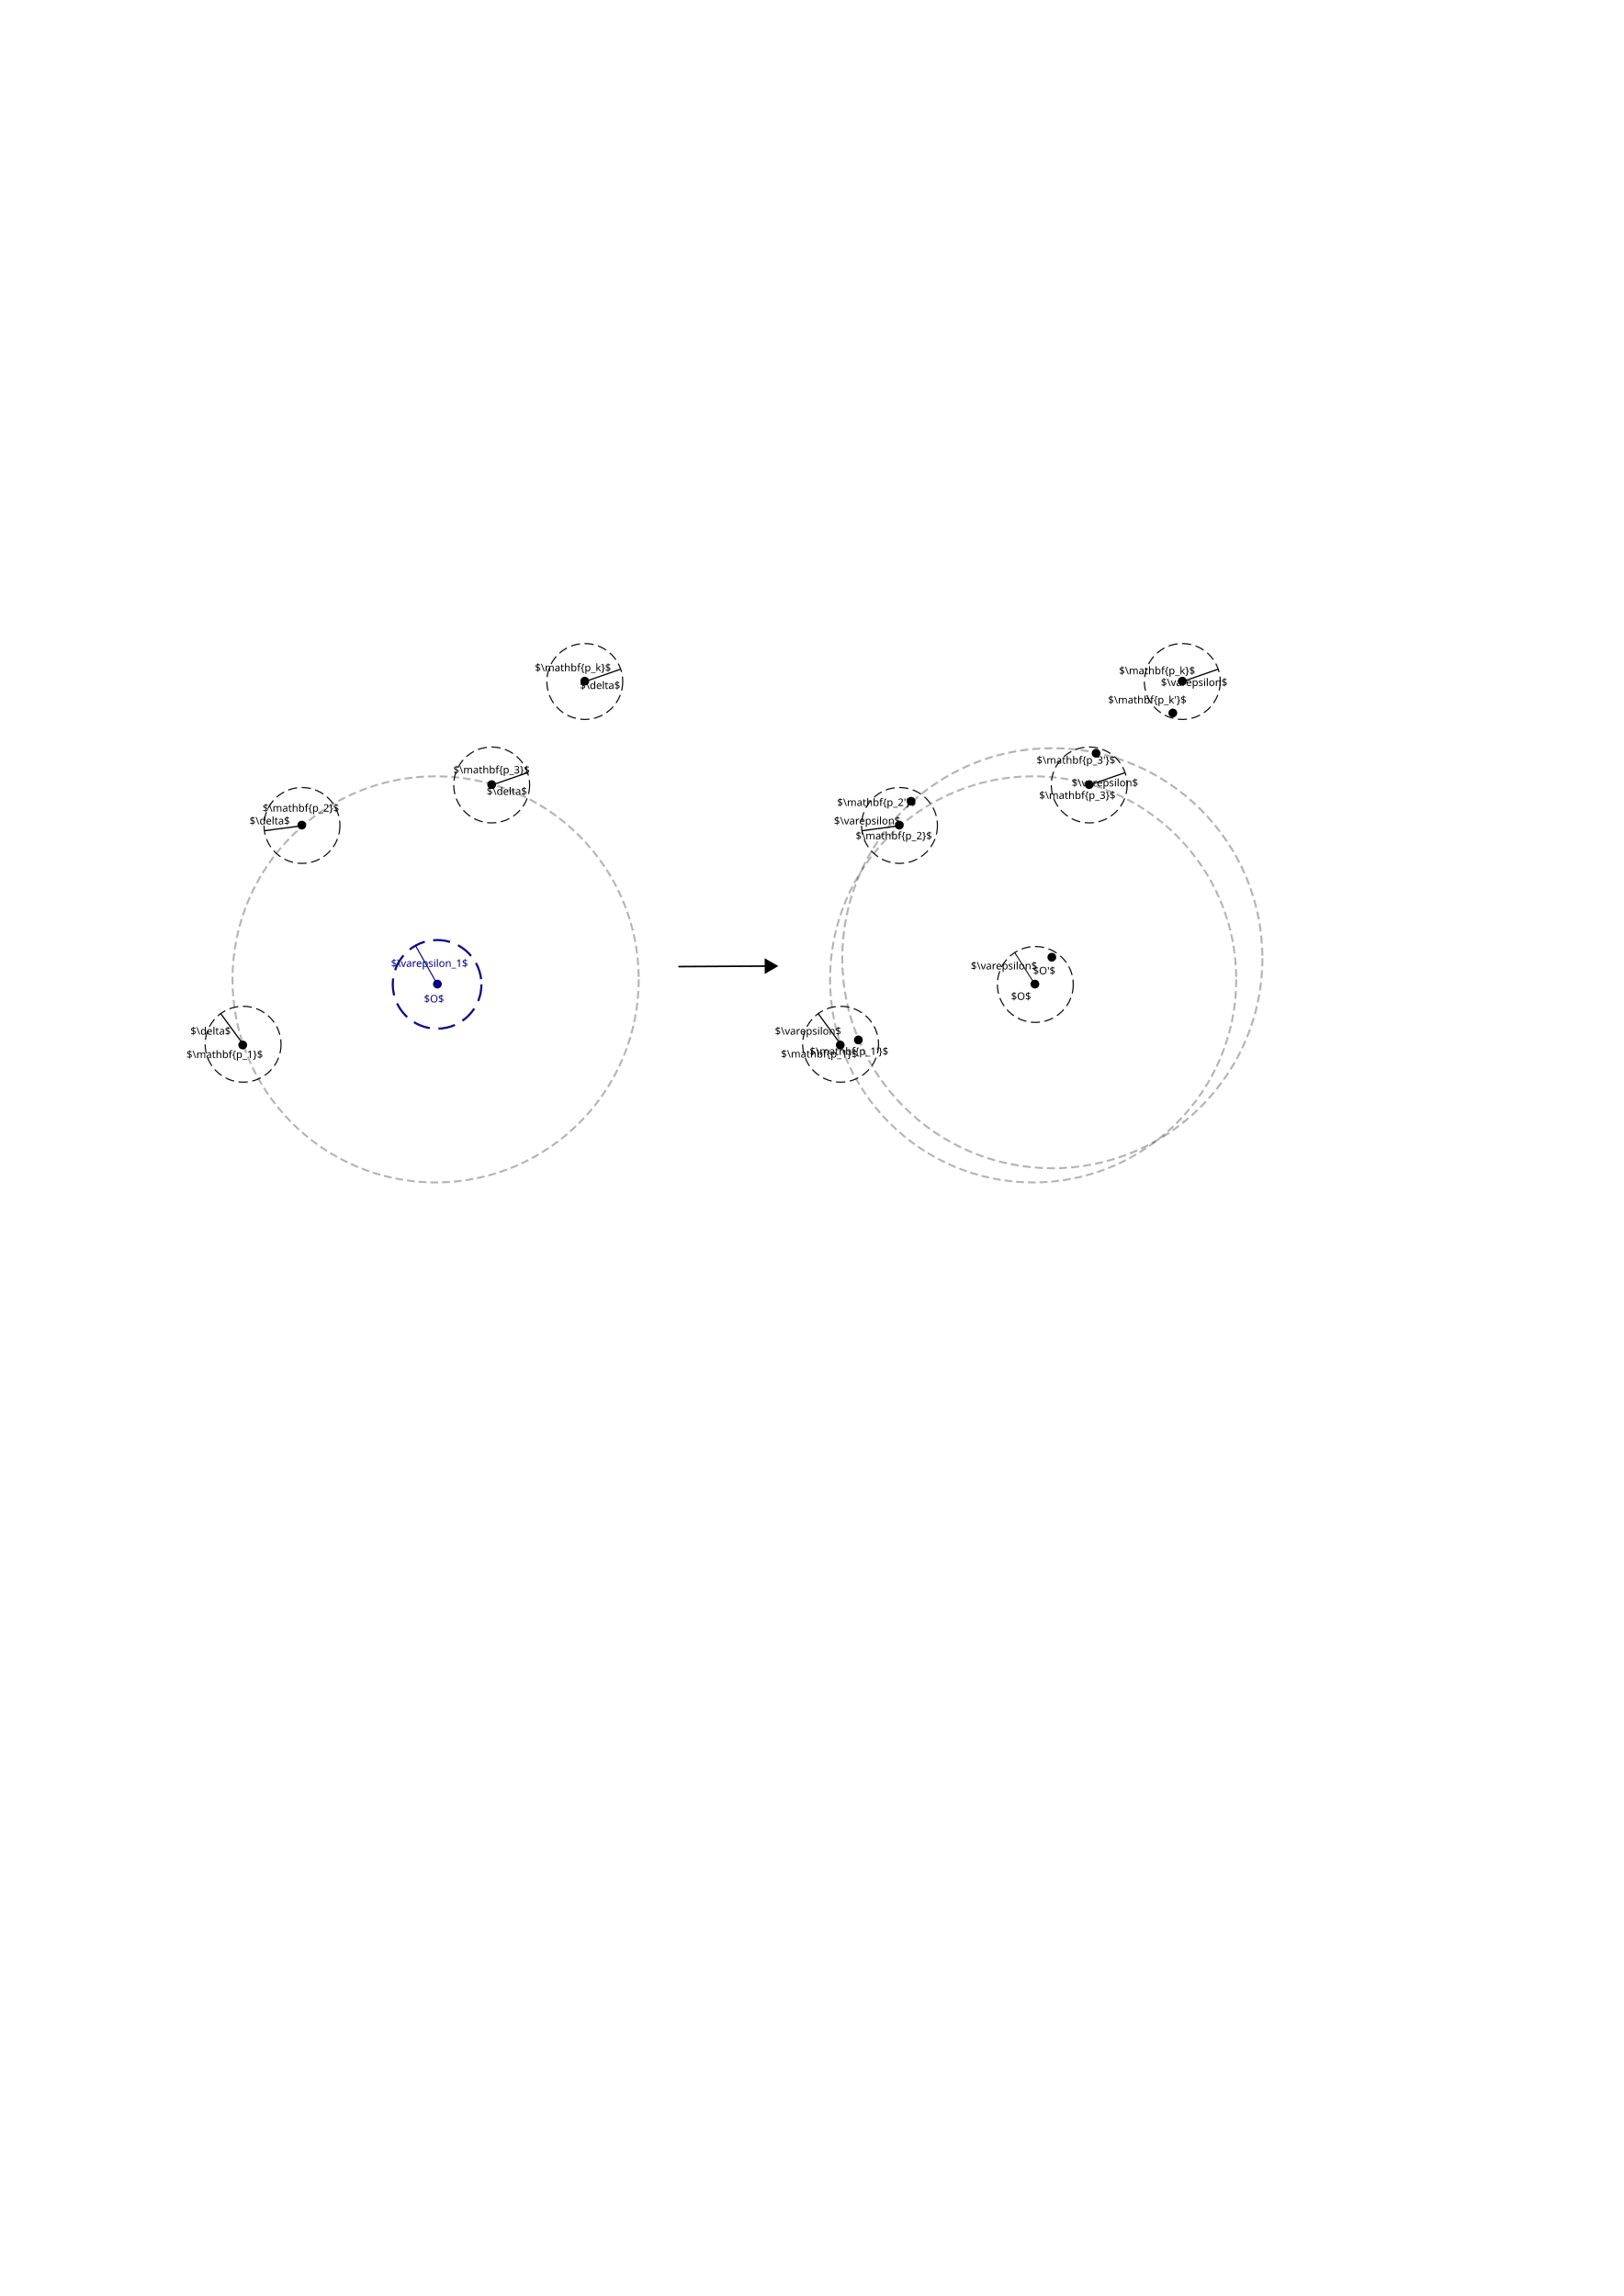
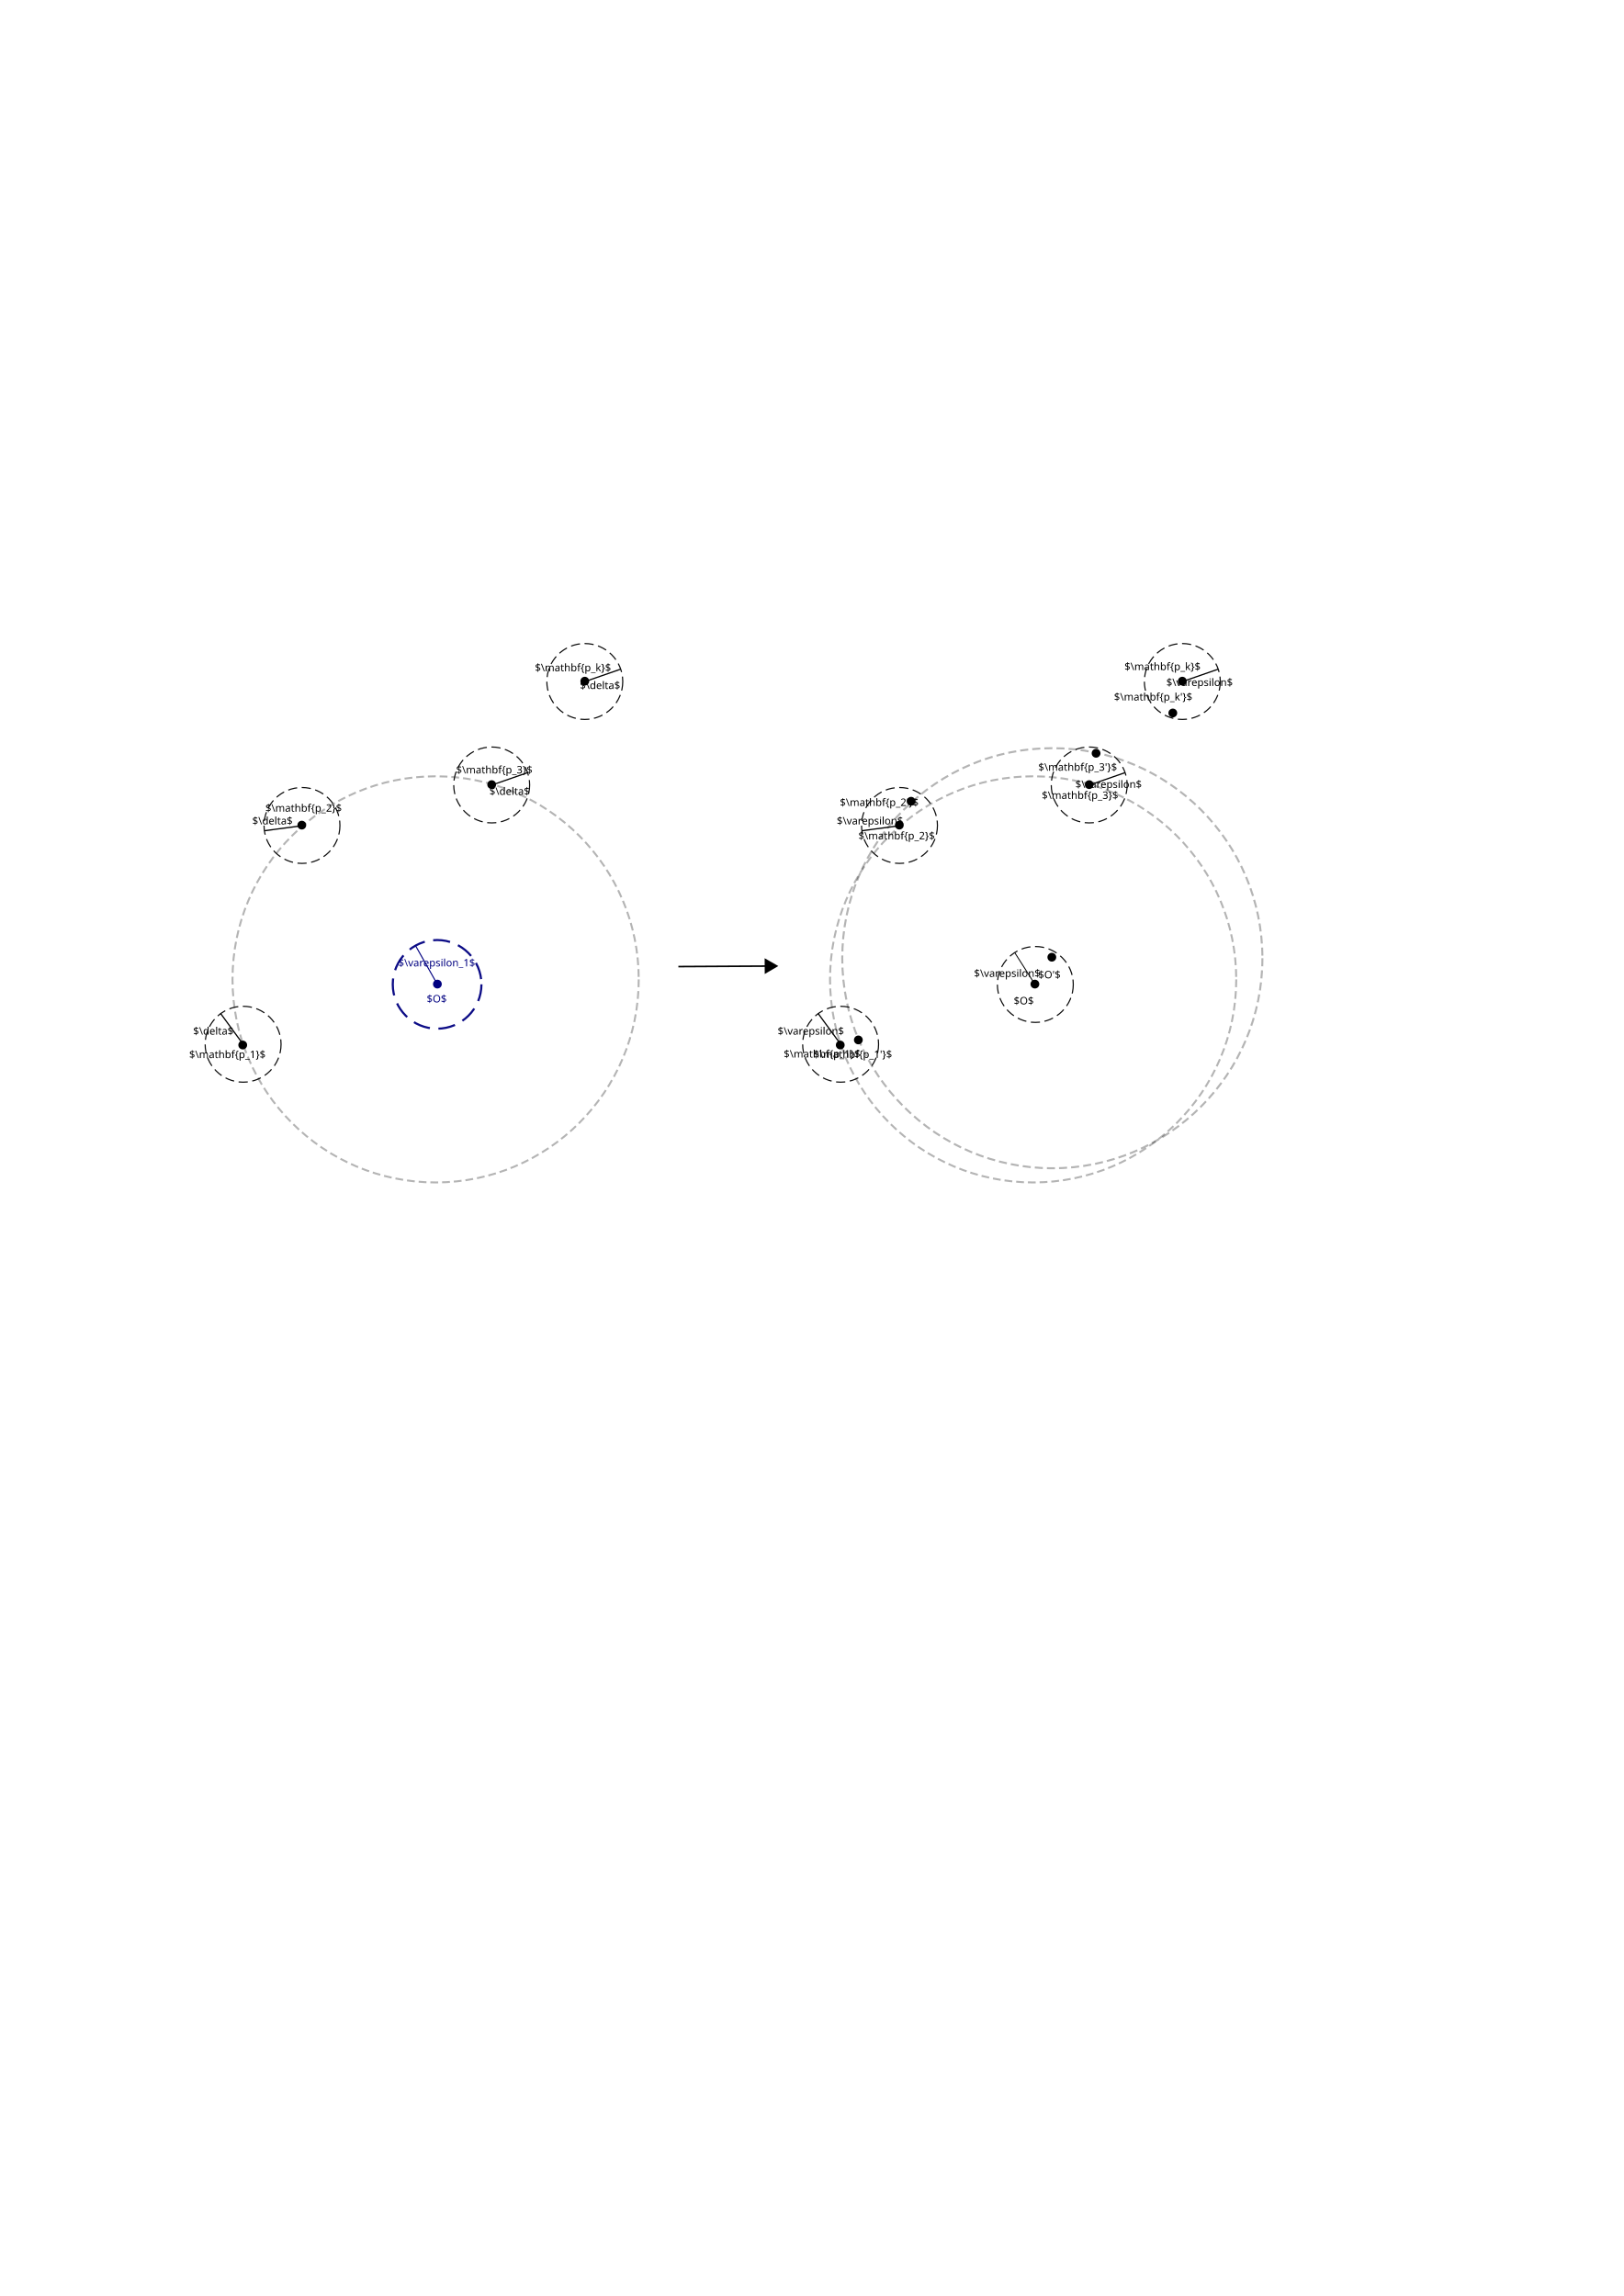
<svg xmlns="http://www.w3.org/2000/svg" width="210mm" height="297mm" viewBox="0 0 210 297" version="1.1" id="svg934">
  <defs id="defs931">
    <marker style="overflow:visible" id="TriangleOutL" refX="0" refY="0" orient="auto">
      <path transform="scale(0.8)" style="fill:context-stroke;fill-rule:evenodd;stroke:context-stroke;stroke-width:1pt" d="M 5.77,0 -2.88,5 V -5 Z" id="path14853" />
    </marker>
  </defs>
  <g id="layer1">
    <path style="fill:none;stroke:#000000;stroke-width:0.207;stroke-linecap:butt;stroke-linejoin:miter;stroke-miterlimit:4;stroke-dasharray:none;stroke-opacity:1;marker-end:url(#TriangleOutL)" d="M 87.738,125.033 99.488,124.969" id="path14709" />
-     <g id="g1359">
-       <path style="fill:#000080;stroke:#000080;stroke-width:0.138;stroke-linecap:butt;stroke-linejoin:miter;stroke-miterlimit:4;stroke-dasharray:none;stroke-opacity:1" d="m 56.541,127.287 -2.791,-4.945" id="path9088" />
-       <circle id="path2106-5" style="fill:#000080;stroke:none;stroke-width:0.379" cx="56.569" cy="127.298" r="0.568" />
-       <text xml:space="preserve" style="font-style:normal;font-weight:normal;font-size:1.347px;line-height:1.25;font-family:sans-serif;text-align:center;text-anchor:middle;fill:#000000;fill-opacity:1;stroke:none;stroke-width:0.728" x="40.148" y="104.994" id="text7771">
-         <tspan id="tspan7769" style="font-size:1.347px;text-align:center;text-anchor:middle;stroke-width:0.728" x="40.148" y="104.994">$\mathbf{p_2}$</tspan>
-       </text>
-       <text xml:space="preserve" style="font-style:normal;font-weight:normal;font-size:1.347px;line-height:1.25;font-family:sans-serif;text-align:center;text-anchor:middle;fill:#000000;fill-opacity:1;stroke:none;stroke-width:0.728" x="64.81" y="100.045" id="text7771-1">
-         <tspan id="tspan7769-6" style="font-size:1.347px;text-align:center;text-anchor:middle;stroke-width:0.728" x="64.81" y="100.045">$\mathbf{p_3}$</tspan>
-       </text>
-       <text xml:space="preserve" style="font-style:normal;font-weight:normal;font-size:1.347px;line-height:1.25;font-family:sans-serif;text-align:center;text-anchor:middle;fill:#000080;fill-opacity:1;stroke:none;stroke-width:0.728" x="57.368" y="129.661" id="text7771-1-7">
-         <tspan id="tspan7769-6-8" style="font-size:1.347px;text-align:center;text-anchor:middle;fill:#000080;stroke-width:0.728" x="57.368" y="129.661">$O$</tspan>
-       </text>
-       <text xml:space="preserve" style="font-style:normal;font-weight:normal;font-size:1.347px;line-height:1.25;font-family:sans-serif;text-align:center;text-anchor:middle;fill:#000000;fill-opacity:1;stroke:none;stroke-width:0.728" x="30.293" y="136.864" id="text7771-9">
-         <tspan id="tspan7769-9" style="font-size:1.347px;text-align:center;text-anchor:middle;stroke-width:0.728" x="30.293" y="136.864">$\mathbf{p_1}$</tspan>
-       </text>
-       <text xml:space="preserve" style="font-style:normal;font-weight:normal;font-size:1.347px;line-height:1.25;font-family:sans-serif;text-align:center;text-anchor:middle;fill:#000000;fill-opacity:1;stroke:none;stroke-width:0.728" x="28.471" y="133.837" id="text7771-9-3">
-         <tspan id="tspan7769-9-5" style="font-size:1.347px;text-align:center;text-anchor:middle;stroke-width:0.728" x="28.471" y="133.837">$\delta$</tspan>
-       </text>
-       <text xml:space="preserve" style="font-style:normal;font-weight:normal;font-size:1.347px;line-height:1.25;font-family:sans-serif;text-align:center;text-anchor:middle;fill:#000000;fill-opacity:1;stroke:none;stroke-width:0.728" x="36.12" y="106.644" id="text7771-9-3-2">
-         <tspan id="tspan7769-9-5-7" style="font-size:1.347px;text-align:center;text-anchor:middle;stroke-width:0.728" x="36.12" y="106.644">$\delta$</tspan>
-       </text>
-       <text xml:space="preserve" style="font-style:normal;font-weight:normal;font-size:1.347px;line-height:1.25;font-family:sans-serif;text-align:center;text-anchor:middle;fill:#000000;fill-opacity:1;stroke:none;stroke-width:0.728" x="66.791" y="102.817" id="text7771-9-3-5">
-         <tspan id="tspan7769-9-5-3" style="font-size:1.347px;text-align:center;text-anchor:middle;stroke-width:0.728" x="66.791" y="102.817">$\delta$</tspan>
-       </text>
-       <text xml:space="preserve" style="font-style:normal;font-weight:normal;font-size:1.347px;line-height:1.25;font-family:sans-serif;text-align:center;text-anchor:middle;fill:#000080;fill-opacity:1;stroke:none;stroke-width:0.728" x="56.78" y="125.074" id="text7771-9-3-9">
-         <tspan id="tspan7769-9-5-5" style="font-size:1.347px;text-align:center;text-anchor:middle;fill:#000080;stroke-width:0.728" x="56.78" y="125.074">$\varepsilon_1$</tspan>
-       </text>
-       <ellipse style="fill:none;fill-opacity:0.48;stroke:#000000;stroke-width:0.253;stroke-miterlimit:4;stroke-dasharray:1.011, 0.505;stroke-dashoffset:0;stroke-opacity:0.294" id="path49729" cx="56.34" cy="126.687" rx="26.269" ry="26.269" />
-       <circle id="path2106-5-1" style="fill:#000000;stroke:none;stroke-width:0.379" cx="39.034" cy="106.735" r="0.568" />
-       <circle id="path2106-5-7" style="fill:#000000;stroke:none;stroke-width:0.379" cx="31.394" cy="135.178" r="0.568" />
-       <circle id="path2106-5-8" style="fill:#000000;stroke:none;stroke-width:0.379" cx="63.592" cy="101.496" r="0.568" />
-       <circle style="fill:none;fill-opacity:0.48;stroke:#000000;stroke-width:0.148;stroke-miterlimit:4;stroke-dasharray:1.184, 0.592;stroke-dashoffset:0;stroke-opacity:0.951" id="path3978" cx="31.441" cy="135.078" r="4.908" />
-       <circle style="fill:none;fill-opacity:0.48;stroke:#000000;stroke-width:0.148;stroke-miterlimit:4;stroke-dasharray:1.184, 0.592;stroke-dashoffset:0;stroke-opacity:0.951" id="path3978-5-8" cx="63.592" cy="101.539" r="4.908" />
-       <circle style="fill:none;fill-opacity:0.48;stroke:#000000;stroke-width:0.148;stroke-miterlimit:4;stroke-dasharray:1.184, 0.592;stroke-dashoffset:0;stroke-opacity:0.951" id="path3978-5" cx="39.056" cy="106.778" r="4.908" />
-       <path style="fill:none;stroke:#000000;stroke-width:0.158;stroke-linecap:butt;stroke-linejoin:miter;stroke-miterlimit:4;stroke-dasharray:none;stroke-opacity:1" d="m 31.441,135.078 -2.928,-4.004" id="path4345" />
-       <circle style="fill:none;fill-opacity:0.48;stroke:#000080;stroke-width:0.276;stroke-miterlimit:4;stroke-dasharray:2.209, 1.104;stroke-dashoffset:0;stroke-opacity:0.951" id="path8875" cx="56.532" cy="127.332" r="5.734" />
-       <path style="fill:none;stroke:#000000;stroke-width:0.158;stroke-linecap:butt;stroke-linejoin:miter;stroke-miterlimit:4;stroke-dasharray:none;stroke-opacity:1" d="m 39.056,106.813 -4.86,0.648" id="path16844" />
-       <path style="fill:none;stroke:#000000;stroke-width:0.158;stroke-linecap:butt;stroke-linejoin:miter;stroke-miterlimit:4;stroke-dasharray:none;stroke-opacity:1" d="m 63.611,101.549 4.61,-1.6" id="path16846" />
-     </g>
+     <path style="fill:#000080;stroke:#000080;stroke-width:0.138;stroke-linecap:butt;stroke-linejoin:miter;stroke-miterlimit:4;stroke-dasharray:none;stroke-opacity:1" d="m 56.541,127.287 -2.791,-4.945" id="path9088" />
+     <circle id="path2106-5" style="fill:#000080;stroke:none;stroke-width:0.379" cx="56.569" cy="127.298" r="0.568" />
+     <text xml:space="preserve" style="font-style:normal;font-weight:normal;font-size:1.347px;line-height:1.25;font-family:sans-serif;text-align:center;text-anchor:middle;fill:#000000;fill-opacity:1;stroke:none;stroke-width:0.728" x="40.148" y="104.994" id="text7771">
+       <tspan id="tspan7769" style="font-size:1.347px;text-align:center;text-anchor:middle;stroke-width:0.728" x="40.148" y="104.994">$\mathbf{p_2}$</tspan>
+     </text>
+     <text xml:space="preserve" style="font-style:normal;font-weight:normal;font-size:1.347px;line-height:1.25;font-family:sans-serif;text-align:center;text-anchor:middle;fill:#000000;fill-opacity:1;stroke:none;stroke-width:0.728" x="64.81" y="100.045" id="text7771-1">
+       <tspan id="tspan7769-6" style="font-size:1.347px;text-align:center;text-anchor:middle;stroke-width:0.728" x="64.81" y="100.045">$\mathbf{p_3}$</tspan>
+     </text>
+     <text xml:space="preserve" style="font-style:normal;font-weight:normal;font-size:1.347px;line-height:1.25;font-family:sans-serif;text-align:center;text-anchor:middle;fill:#000080;fill-opacity:1;stroke:none;stroke-width:0.728" x="57.368" y="129.661" id="text7771-1-7">
+       <tspan id="tspan7769-6-8" style="font-size:1.347px;text-align:center;text-anchor:middle;fill:#000080;stroke-width:0.728" x="57.368" y="129.661">$O$</tspan>
+     </text>
+     <text xml:space="preserve" style="font-style:normal;font-weight:normal;font-size:1.347px;line-height:1.25;font-family:sans-serif;text-align:center;text-anchor:middle;fill:#000000;fill-opacity:1;stroke:none;stroke-width:0.728" x="30.293" y="136.864" id="text7771-9">
+       <tspan id="tspan7769-9" style="font-size:1.347px;text-align:center;text-anchor:middle;stroke-width:0.728" x="30.293" y="136.864">$\mathbf{p_1}$</tspan>
+     </text>
+     <text xml:space="preserve" style="font-style:normal;font-weight:normal;font-size:1.347px;line-height:1.25;font-family:sans-serif;text-align:center;text-anchor:middle;fill:#000000;fill-opacity:1;stroke:none;stroke-width:0.728" x="28.471" y="133.837" id="text7771-9-3">
+       <tspan id="tspan7769-9-5" style="font-size:1.347px;text-align:center;text-anchor:middle;stroke-width:0.728" x="28.471" y="133.837">$\delta$</tspan>
+     </text>
+     <text xml:space="preserve" style="font-style:normal;font-weight:normal;font-size:1.347px;line-height:1.25;font-family:sans-serif;text-align:center;text-anchor:middle;fill:#000000;fill-opacity:1;stroke:none;stroke-width:0.728" x="36.12" y="106.644" id="text7771-9-3-2">
+       <tspan id="tspan7769-9-5-7" style="font-size:1.347px;text-align:center;text-anchor:middle;stroke-width:0.728" x="36.12" y="106.644">$\delta$</tspan>
+     </text>
+     <text xml:space="preserve" style="font-style:normal;font-weight:normal;font-size:1.347px;line-height:1.25;font-family:sans-serif;text-align:center;text-anchor:middle;fill:#000000;fill-opacity:1;stroke:none;stroke-width:0.728" x="66.791" y="102.817" id="text7771-9-3-5">
+       <tspan id="tspan7769-9-5-3" style="font-size:1.347px;text-align:center;text-anchor:middle;stroke-width:0.728" x="66.791" y="102.817">$\delta$</tspan>
+     </text>
+     <text xml:space="preserve" style="font-style:normal;font-weight:normal;font-size:1.347px;line-height:1.25;font-family:sans-serif;text-align:center;text-anchor:middle;fill:#000080;fill-opacity:1;stroke:none;stroke-width:0.728" x="57.362" y="125.009" id="text7771-9-3-9">
+       <tspan id="tspan7769-9-5-5" style="font-size:1.347px;text-align:center;text-anchor:middle;fill:#000080;stroke-width:0.728" x="57.362" y="125.009">$\varepsilon_1$</tspan>
+     </text>
+     <ellipse style="fill:none;fill-opacity:0.48;stroke:#000000;stroke-width:0.253;stroke-miterlimit:4;stroke-dasharray:1.011, 0.505;stroke-dashoffset:0;stroke-opacity:0.294" id="path49729" cx="56.34" cy="126.687" rx="26.269" ry="26.269" />
+     <circle id="path2106-5-1" style="fill:#000000;stroke:none;stroke-width:0.379" cx="39.034" cy="106.735" r="0.568" />
+     <circle id="path2106-5-7" style="fill:#000000;stroke:none;stroke-width:0.379" cx="31.394" cy="135.178" r="0.568" />
+     <circle id="path2106-5-8" style="fill:#000000;stroke:none;stroke-width:0.379" cx="63.592" cy="101.496" r="0.568" />
+     <circle style="fill:none;fill-opacity:0.48;stroke:#000000;stroke-width:0.148;stroke-miterlimit:4;stroke-dasharray:1.184, 0.592;stroke-dashoffset:0;stroke-opacity:0.951" id="path3978" cx="31.441" cy="135.078" r="4.908" />
+     <circle style="fill:none;fill-opacity:0.48;stroke:#000000;stroke-width:0.148;stroke-miterlimit:4;stroke-dasharray:1.184, 0.592;stroke-dashoffset:0;stroke-opacity:0.951" id="path3978-5-8" cx="63.592" cy="101.539" r="4.908" />
+     <circle style="fill:none;fill-opacity:0.48;stroke:#000000;stroke-width:0.148;stroke-miterlimit:4;stroke-dasharray:1.184, 0.592;stroke-dashoffset:0;stroke-opacity:0.951" id="path3978-5" cx="39.056" cy="106.778" r="4.908" />
+     <path style="fill:none;stroke:#000000;stroke-width:0.158;stroke-linecap:butt;stroke-linejoin:miter;stroke-miterlimit:4;stroke-dasharray:none;stroke-opacity:1" d="m 31.441,135.078 -2.928,-4.004" id="path4345" />
+     <circle style="fill:none;fill-opacity:0.48;stroke:#000080;stroke-width:0.276;stroke-miterlimit:4;stroke-dasharray:2.209, 1.104;stroke-dashoffset:0;stroke-opacity:0.951" id="path8875" cx="56.532" cy="127.332" r="5.734" />
+     <path style="fill:none;stroke:#000000;stroke-width:0.158;stroke-linecap:butt;stroke-linejoin:miter;stroke-miterlimit:4;stroke-dasharray:none;stroke-opacity:1" d="m 39.056,106.813 -4.86,0.648" id="path16844" />
+     <path style="fill:none;stroke:#000000;stroke-width:0.158;stroke-linecap:butt;stroke-linejoin:miter;stroke-miterlimit:4;stroke-dasharray:none;stroke-opacity:1" d="m 63.611,101.549 4.61,-1.6" id="path16846" />
    <g id="g1156" transform="matrix(0.81,0,0,0.81,2.425627,10.45943)">
      <text xml:space="preserve" style="font-style:normal;font-weight:normal;font-size:1.664px;line-height:1.25;font-family:sans-serif;text-align:center;text-anchor:middle;fill:#000000;fill-opacity:1;stroke:none;stroke-width:0.899" x="90.008" y="94.287" id="text7771-1-9">
        <tspan id="tspan7769-6-2" style="font-size:1.664px;text-align:center;text-anchor:middle;stroke-width:0.899" x="90.008" y="94.287">$\mathbf{p_k}$</tspan>
      </text>
      <text xml:space="preserve" style="font-style:normal;font-weight:normal;font-size:1.664px;line-height:1.25;font-family:sans-serif;text-align:center;text-anchor:middle;fill:#000000;fill-opacity:1;stroke:none;stroke-width:0.899" x="94.33" y="97.121" id="text7771-9-3-5-0">
        <tspan id="tspan7769-9-5-3-6" style="font-size:1.664px;text-align:center;text-anchor:middle;stroke-width:0.899" x="94.33" y="97.121">$\delta$</tspan>
      </text>
      <circle id="path2106-5-8-8" style="fill:#000000;stroke:none;stroke-width:0.468" cx="90.381" cy="95.866" r="0.701" />
      <circle style="fill:none;fill-opacity:0.48;stroke:#000000;stroke-width:0.183;stroke-miterlimit:4;stroke-dasharray:1.462, 0.731;stroke-dashoffset:0;stroke-opacity:0.951" id="path3978-5-8-7" cx="90.381" cy="95.92" r="6.06" />
      <path style="fill:none;stroke:#000000;stroke-width:0.195;stroke-linecap:butt;stroke-linejoin:miter;stroke-miterlimit:4;stroke-dasharray:none;stroke-opacity:1" d="m 90.405,95.931 5.691,-1.975" id="path16846-1" />
    </g>
-     <g id="g18088" transform="translate(-17.46251)">
-       <path style="fill:#000000;stroke:#000000;stroke-width:0.12;stroke-linecap:butt;stroke-linejoin:miter;stroke-miterlimit:4;stroke-dasharray:none;stroke-opacity:1" d="m 151.29,127.291 -2.579,-4.047" id="path9088-1" />
-       <circle id="path2106-5-82" style="fill:#000000;stroke:none;stroke-width:0.379" cx="151.311" cy="127.298" r="0.568" />
-       <circle id="path2106-5-82-73" style="fill:#000000;stroke:none;stroke-width:0.379" cx="159.221" cy="97.44" r="0.568" />
-       <circle id="path2106-5-82-72" style="fill:#000000;stroke:none;stroke-width:0.379" cx="135.298" cy="103.648" r="0.568" />
-       <circle id="path2106-5-82-8" style="fill:#000000;stroke:none;stroke-width:0.379" cx="128.476" cy="134.522" r="0.568" />
-       <circle id="path2106-5-82-7" style="fill:#000000;stroke:none;stroke-width:0.379" cx="153.499" cy="123.821" r="0.568" />
-       <circle style="fill:none;fill-opacity:0.48;stroke:#000000;stroke-width:0.148;stroke-miterlimit:4;stroke-dasharray:1.184, 0.592;stroke-dashoffset:0;stroke-opacity:0.951" id="path3978-5-1-7" cx="151.365" cy="127.345" r="4.908" />
-       <text xml:space="preserve" style="font-style:normal;font-weight:normal;font-size:1.347px;line-height:1.25;font-family:sans-serif;text-align:center;text-anchor:middle;fill:#000000;fill-opacity:1;stroke:none;stroke-width:0.728" x="134.308" y="108.582" id="text7771-2">
-         <tspan id="tspan7769-94" style="font-size:1.347px;text-align:center;text-anchor:middle;stroke-width:0.728" x="134.308" y="108.582">$\mathbf{p_2}$</tspan>
+     <path style="fill:#000000;stroke:#000000;stroke-width:0.12;stroke-linecap:butt;stroke-linejoin:miter;stroke-miterlimit:4;stroke-dasharray:none;stroke-opacity:1" d="m 133.828,127.291 -2.579,-4.047" id="path9088-1" />
+     <circle id="path2106-5-82" style="fill:#000000;stroke:none;stroke-width:0.379" cx="133.848" cy="127.298" r="0.568" />
+     <circle id="path2106-5-82-73" style="fill:#000000;stroke:none;stroke-width:0.379" cx="141.759" cy="97.44" r="0.568" />
+     <circle id="path2106-5-82-72" style="fill:#000000;stroke:none;stroke-width:0.379" cx="117.835" cy="103.648" r="0.568" />
+     <circle id="path2106-5-82-8" style="fill:#000000;stroke:none;stroke-width:0.379" cx="111.014" cy="134.522" r="0.568" />
+     <circle id="path2106-5-82-7" style="fill:#000000;stroke:none;stroke-width:0.379" cx="136.037" cy="123.821" r="0.568" />
+     <circle style="fill:none;fill-opacity:0.48;stroke:#000000;stroke-width:0.148;stroke-miterlimit:4;stroke-dasharray:1.184, 0.592;stroke-dashoffset:0;stroke-opacity:0.951" id="path3978-5-1-7" cx="133.903" cy="127.345" r="4.908" />
+     <text xml:space="preserve" style="font-style:normal;font-weight:normal;font-size:1.347px;line-height:1.25;font-family:sans-serif;text-align:center;text-anchor:middle;fill:#000000;fill-opacity:1;stroke:none;stroke-width:0.728" x="116.845" y="108.582" id="text7771-2">
+       <tspan id="tspan7769-94" style="font-size:1.347px;text-align:center;text-anchor:middle;stroke-width:0.728" x="116.845" y="108.582">$\mathbf{p_2}$</tspan>
+     </text>
+     <text xml:space="preserve" style="font-style:normal;font-weight:normal;font-size:1.347px;line-height:1.25;font-family:sans-serif;text-align:center;text-anchor:middle;fill:#000000;fill-opacity:1;stroke:none;stroke-width:0.728" x="114.598" y="104.257" id="text7771-9-5-3-9">
+       <tspan id="tspan7769-9-6-4-5" style="font-size:1.347px;text-align:center;text-anchor:middle;stroke-width:0.728" x="114.598" y="104.257">$\mathbf{p_2'}$</tspan>
+     </text>
+     <text xml:space="preserve" style="font-style:normal;font-weight:normal;font-size:1.347px;line-height:1.25;font-family:sans-serif;text-align:center;text-anchor:middle;fill:#000000;fill-opacity:1;stroke:none;stroke-width:0.728" x="140.57" y="103.342" id="text7771-1-79">
+       <tspan id="tspan7769-6-4" style="font-size:1.347px;text-align:center;text-anchor:middle;stroke-width:0.728" x="140.57" y="103.342">$\mathbf{p_3}$</tspan>
+     </text>
+     <text xml:space="preserve" style="font-style:normal;font-weight:normal;font-size:1.347px;line-height:1.25;font-family:sans-serif;text-align:center;text-anchor:middle;fill:#000000;fill-opacity:1;stroke:none;stroke-width:0.728" x="133.29" y="129.92" id="text7771-1-7-5">
+       <tspan id="tspan7769-6-8-1" style="font-size:1.347px;text-align:center;text-anchor:middle;fill:#000000;stroke-width:0.728" x="133.29" y="129.92">$O$</tspan>
+     </text>
+     <text xml:space="preserve" style="font-style:normal;font-weight:normal;font-size:1.347px;line-height:1.25;font-family:sans-serif;text-align:center;text-anchor:middle;fill:#000000;fill-opacity:1;stroke:none;stroke-width:0.728" x="136.614" y="126.548" id="text7771-1-7-5-9">
+       <tspan id="tspan7769-6-8-1-1" style="font-size:1.347px;text-align:center;text-anchor:middle;fill:#000000;stroke-width:0.728" x="136.614" y="126.548">$O'$</tspan>
+     </text>
+     <text xml:space="preserve" style="font-style:normal;font-weight:normal;font-size:1.347px;line-height:1.25;font-family:sans-serif;text-align:center;text-anchor:middle;fill:#000000;fill-opacity:1;stroke:none;stroke-width:0.728" x="107.185" y="136.8" id="text7771-9-5">
+       <tspan id="tspan7769-9-6" style="font-size:1.347px;text-align:center;text-anchor:middle;stroke-width:0.728" x="107.185" y="136.8">$\mathbf{p_1}$</tspan>
+     </text>
+     <text xml:space="preserve" style="font-style:normal;font-weight:normal;font-size:1.347px;line-height:1.25;font-family:sans-serif;text-align:center;text-anchor:middle;fill:#000000;fill-opacity:1;stroke:none;stroke-width:0.728" x="111.171" y="136.845" id="text7771-9-5-3">
+       <tspan id="tspan7769-9-6-4" style="font-size:1.347px;text-align:center;text-anchor:middle;stroke-width:0.728" x="111.171" y="136.845">$\mathbf{p_1'}$</tspan>
+     </text>
+     <text xml:space="preserve" style="font-style:normal;font-weight:normal;font-size:1.347px;line-height:1.25;font-family:sans-serif;text-align:center;text-anchor:middle;fill:#000000;fill-opacity:1;stroke:none;stroke-width:0.728" x="105.751" y="133.837" id="text7771-9-3-0">
+       <tspan id="tspan7769-9-5-8" style="font-size:1.347px;text-align:center;text-anchor:middle;stroke-width:0.728" x="105.751" y="133.837">$\varepsilon$</tspan>
+     </text>
+     <text xml:space="preserve" style="font-style:normal;font-weight:normal;font-size:1.347px;line-height:1.25;font-family:sans-serif;text-align:center;text-anchor:middle;fill:#000000;fill-opacity:1;stroke:none;stroke-width:0.728" x="113.4" y="106.644" id="text7771-9-3-2-0">
+       <tspan id="tspan7769-9-5-7-9" style="font-size:1.347px;text-align:center;text-anchor:middle;stroke-width:0.728" x="113.4" y="106.644">$\varepsilon$</tspan>
+     </text>
+     <text xml:space="preserve" style="font-style:normal;font-weight:normal;font-size:1.347px;line-height:1.25;font-family:sans-serif;text-align:center;text-anchor:middle;fill:#000000;fill-opacity:1;stroke:none;stroke-width:0.728" x="144.264" y="101.912" id="text7771-9-3-5-3">
+       <tspan id="tspan7769-9-5-3-1" style="font-size:1.347px;text-align:center;text-anchor:middle;stroke-width:0.728" x="144.264" y="101.912">$\varepsilon$</tspan>
+     </text>
+     <text xml:space="preserve" style="font-style:normal;font-weight:normal;font-size:1.347px;line-height:1.25;font-family:sans-serif;text-align:center;text-anchor:middle;fill:#000000;fill-opacity:1;stroke:none;stroke-width:0.728" x="140.268" y="99.698" id="text7771-9-5-3-6">
+       <tspan id="tspan7769-9-6-4-2" style="font-size:1.347px;text-align:center;text-anchor:middle;stroke-width:0.728" x="140.268" y="99.698">$\mathbf{p_3'}$</tspan>
+     </text>
+     <text xml:space="preserve" style="font-style:normal;font-weight:normal;font-size:1.347px;line-height:1.25;font-family:sans-serif;text-align:center;text-anchor:middle;fill:#000000;fill-opacity:1;stroke:none;stroke-width:0.728" x="131.15" y="126.367" id="text7771-9-3-9-8">
+       <tspan id="tspan7769-9-5-5-5" style="font-size:1.347px;text-align:center;text-anchor:middle;fill:#000000;stroke-width:0.728" x="131.15" y="126.367">$\varepsilon$</tspan>
+     </text>
+     <ellipse style="fill:none;fill-opacity:0.48;stroke:#000000;stroke-width:0.253;stroke-miterlimit:4;stroke-dasharray:1.011, 0.505;stroke-dashoffset:0;stroke-opacity:0.294" id="path49729-8" cx="133.619" cy="126.687" rx="26.269" ry="26.269" />
+     <circle id="path2106-5-1-1" style="fill:#000000;stroke:none;stroke-width:0.379" cx="116.313" cy="106.735" r="0.568" />
+     <circle id="path2106-5-7-8" style="fill:#000000;stroke:none;stroke-width:0.379" cx="108.673" cy="135.178" r="0.568" />
+     <circle id="path2106-5-8-9" style="fill:#000000;stroke:none;stroke-width:0.379" cx="140.871" cy="101.496" r="0.568" />
+     <circle style="fill:none;fill-opacity:0.48;stroke:#000000;stroke-width:0.148;stroke-miterlimit:4;stroke-dasharray:1.184, 0.592;stroke-dashoffset:0;stroke-opacity:0.951" id="path3978-0" cx="108.72" cy="135.078" r="4.908" />
+     <circle style="fill:none;fill-opacity:0.48;stroke:#000000;stroke-width:0.148;stroke-miterlimit:4;stroke-dasharray:1.184, 0.592;stroke-dashoffset:0;stroke-opacity:0.951" id="path3978-5-8-6" cx="140.871" cy="101.539" r="4.908" />
+     <circle style="fill:none;fill-opacity:0.48;stroke:#000000;stroke-width:0.148;stroke-miterlimit:4;stroke-dasharray:1.184, 0.592;stroke-dashoffset:0;stroke-opacity:0.951" id="path3978-5-1" cx="116.335" cy="106.778" r="4.908" />
+     <path style="fill:none;stroke:#000000;stroke-width:0.158;stroke-linecap:butt;stroke-linejoin:miter;stroke-miterlimit:4;stroke-dasharray:none;stroke-opacity:1" d="m 108.72,135.078 -2.928,-4.004" id="path4345-6" />
+     <path style="fill:none;stroke:#000000;stroke-width:0.158;stroke-linecap:butt;stroke-linejoin:miter;stroke-miterlimit:4;stroke-dasharray:none;stroke-opacity:1" d="m 116.336,106.813 -4.86,0.648" id="path16844-5" />
+     <path style="fill:none;stroke:#000000;stroke-width:0.158;stroke-linecap:butt;stroke-linejoin:miter;stroke-miterlimit:4;stroke-dasharray:none;stroke-opacity:1" d="m 140.891,101.549 4.61,-1.6" id="path16846-6" />
+     <ellipse style="fill:none;fill-opacity:0.48;stroke:#000000;stroke-width:0.261;stroke-miterlimit:4;stroke-dasharray:1.045, 0.523;stroke-dashoffset:0;stroke-opacity:0.294" id="path49729-8-7" cx="136.101" cy="123.95" rx="27.17" ry="27.17" />
+     <g id="g1156-1" transform="matrix(0.81,0,0,0.81,79.70516,10.45943)">
+       <text xml:space="preserve" style="font-style:normal;font-weight:normal;font-size:1.664px;line-height:1.25;font-family:sans-serif;text-align:center;text-anchor:middle;fill:#000000;fill-opacity:1;stroke:none;stroke-width:0.899" x="88.731" y="94.112" id="text7771-1-9-1">
+         <tspan id="tspan7769-6-2-8" style="font-size:1.664px;text-align:center;text-anchor:middle;stroke-width:0.899" x="88.731" y="94.112">$\mathbf{p_k}$</tspan>
      </text>
-       <text xml:space="preserve" style="font-style:normal;font-weight:normal;font-size:1.347px;line-height:1.25;font-family:sans-serif;text-align:center;text-anchor:middle;fill:#000000;fill-opacity:1;stroke:none;stroke-width:0.728" x="132.061" y="104.257" id="text7771-9-5-3-9">
-         <tspan id="tspan7769-9-6-4-5" style="font-size:1.347px;text-align:center;text-anchor:middle;stroke-width:0.728" x="132.061" y="104.257">$\mathbf{p_2'}$</tspan>
+       <text xml:space="preserve" style="font-style:normal;font-weight:normal;font-size:1.664px;line-height:1.25;font-family:sans-serif;text-align:center;text-anchor:middle;fill:#000000;fill-opacity:1;stroke:none;stroke-width:0.899" x="94.65" y="96.642" id="text7771-9-3-5-0-4">
+         <tspan id="tspan7769-9-5-3-6-6" style="font-size:1.664px;text-align:center;text-anchor:middle;stroke-width:0.899" x="94.65" y="96.642">$\varepsilon$</tspan>
      </text>
-       <text xml:space="preserve" style="font-style:normal;font-weight:normal;font-size:1.347px;line-height:1.25;font-family:sans-serif;text-align:center;text-anchor:middle;fill:#000000;fill-opacity:1;stroke:none;stroke-width:0.728" x="158.033" y="103.342" id="text7771-1-79">
-         <tspan id="tspan7769-6-4" style="font-size:1.347px;text-align:center;text-anchor:middle;stroke-width:0.728" x="158.033" y="103.342">$\mathbf{p_3}$</tspan>
-       </text>
-       <text xml:space="preserve" style="font-style:normal;font-weight:normal;font-size:1.347px;line-height:1.25;font-family:sans-serif;text-align:center;text-anchor:middle;fill:#000000;fill-opacity:1;stroke:none;stroke-width:0.728" x="150.752" y="129.338" id="text7771-1-7-5">
-         <tspan id="tspan7769-6-8-1" style="font-size:1.347px;text-align:center;text-anchor:middle;fill:#000000;stroke-width:0.728" x="150.752" y="129.338">$O$</tspan>
-       </text>
-       <text xml:space="preserve" style="font-style:normal;font-weight:normal;font-size:1.347px;line-height:1.25;font-family:sans-serif;text-align:center;text-anchor:middle;fill:#000000;fill-opacity:1;stroke:none;stroke-width:0.728" x="153.754" y="126.031" id="text7771-1-7-5-9">
-         <tspan id="tspan7769-6-8-1-1" style="font-size:1.347px;text-align:center;text-anchor:middle;fill:#000000;stroke-width:0.728" x="153.754" y="126.031">$O'$</tspan>
-       </text>
-       <text xml:space="preserve" style="font-style:normal;font-weight:normal;font-size:1.347px;line-height:1.25;font-family:sans-serif;text-align:center;text-anchor:middle;fill:#000000;fill-opacity:1;stroke:none;stroke-width:0.728" x="124.647" y="136.8" id="text7771-9-5">
-         <tspan id="tspan7769-9-6" style="font-size:1.347px;text-align:center;text-anchor:middle;stroke-width:0.728" x="124.647" y="136.8">$\mathbf{p_1}$</tspan>
-       </text>
-       <text xml:space="preserve" style="font-style:normal;font-weight:normal;font-size:1.347px;line-height:1.25;font-family:sans-serif;text-align:center;text-anchor:middle;fill:#000000;fill-opacity:1;stroke:none;stroke-width:0.728" x="128.504" y="136.457" id="text7771-9-5-3">
-         <tspan id="tspan7769-9-6-4" style="font-size:1.347px;text-align:center;text-anchor:middle;stroke-width:0.728" x="128.504" y="136.457">$\mathbf{p_1'}$</tspan>
-       </text>
-       <text xml:space="preserve" style="font-style:normal;font-weight:normal;font-size:1.347px;line-height:1.25;font-family:sans-serif;text-align:center;text-anchor:middle;fill:#000000;fill-opacity:1;stroke:none;stroke-width:0.728" x="123.213" y="133.837" id="text7771-9-3-0">
-         <tspan id="tspan7769-9-5-8" style="font-size:1.347px;text-align:center;text-anchor:middle;stroke-width:0.728" x="123.213" y="133.837">$\varepsilon$</tspan>
-       </text>
-       <text xml:space="preserve" style="font-style:normal;font-weight:normal;font-size:1.347px;line-height:1.25;font-family:sans-serif;text-align:center;text-anchor:middle;fill:#000000;fill-opacity:1;stroke:none;stroke-width:0.728" x="130.862" y="106.644" id="text7771-9-3-2-0">
-         <tspan id="tspan7769-9-5-7-9" style="font-size:1.347px;text-align:center;text-anchor:middle;stroke-width:0.728" x="130.862" y="106.644">$\varepsilon$</tspan>
-       </text>
-       <text xml:space="preserve" style="font-style:normal;font-weight:normal;font-size:1.347px;line-height:1.25;font-family:sans-serif;text-align:center;text-anchor:middle;fill:#000000;fill-opacity:1;stroke:none;stroke-width:0.728" x="161.597" y="101.718" id="text7771-9-3-5-3">
-         <tspan id="tspan7769-9-5-3-1" style="font-size:1.347px;text-align:center;text-anchor:middle;stroke-width:0.728" x="161.597" y="101.718">$\varepsilon$</tspan>
-       </text>
-       <text xml:space="preserve" style="font-style:normal;font-weight:normal;font-size:1.347px;line-height:1.25;font-family:sans-serif;text-align:center;text-anchor:middle;fill:#000000;fill-opacity:1;stroke:none;stroke-width:0.728" x="157.859" y="98.793" id="text7771-9-5-3-6">
-         <tspan id="tspan7769-9-6-4-2" style="font-size:1.347px;text-align:center;text-anchor:middle;stroke-width:0.728" x="157.859" y="98.793">$\mathbf{p_3'}$</tspan>
-       </text>
-       <text xml:space="preserve" style="font-style:normal;font-weight:normal;font-size:1.347px;line-height:1.25;font-family:sans-serif;text-align:center;text-anchor:middle;fill:#000000;fill-opacity:1;stroke:none;stroke-width:0.728" x="148.548" y="125.397" id="text7771-9-3-9-8">
-         <tspan id="tspan7769-9-5-5-5" style="font-size:1.347px;text-align:center;text-anchor:middle;fill:#000000;stroke-width:0.728" x="148.548" y="125.397">$\varepsilon$</tspan>
-       </text>
-       <ellipse style="fill:none;fill-opacity:0.48;stroke:#000000;stroke-width:0.253;stroke-miterlimit:4;stroke-dasharray:1.011, 0.505;stroke-dashoffset:0;stroke-opacity:0.294" id="path49729-8" cx="151.082" cy="126.687" rx="26.269" ry="26.269" />
-       <circle id="path2106-5-1-1" style="fill:#000000;stroke:none;stroke-width:0.379" cx="133.776" cy="106.735" r="0.568" />
-       <circle id="path2106-5-7-8" style="fill:#000000;stroke:none;stroke-width:0.379" cx="126.136" cy="135.178" r="0.568" />
-       <circle id="path2106-5-8-9" style="fill:#000000;stroke:none;stroke-width:0.379" cx="158.334" cy="101.496" r="0.568" />
-       <circle style="fill:none;fill-opacity:0.48;stroke:#000000;stroke-width:0.148;stroke-miterlimit:4;stroke-dasharray:1.184, 0.592;stroke-dashoffset:0;stroke-opacity:0.951" id="path3978-0" cx="126.183" cy="135.078" r="4.908" />
-       <circle style="fill:none;fill-opacity:0.48;stroke:#000000;stroke-width:0.148;stroke-miterlimit:4;stroke-dasharray:1.184, 0.592;stroke-dashoffset:0;stroke-opacity:0.951" id="path3978-5-8-6" cx="158.334" cy="101.539" r="4.908" />
-       <circle style="fill:none;fill-opacity:0.48;stroke:#000000;stroke-width:0.148;stroke-miterlimit:4;stroke-dasharray:1.184, 0.592;stroke-dashoffset:0;stroke-opacity:0.951" id="path3978-5-1" cx="133.798" cy="106.778" r="4.908" />
-       <path style="fill:none;stroke:#000000;stroke-width:0.158;stroke-linecap:butt;stroke-linejoin:miter;stroke-miterlimit:4;stroke-dasharray:none;stroke-opacity:1" d="m 126.183,135.078 -2.928,-4.004" id="path4345-6" />
-       <path style="fill:none;stroke:#000000;stroke-width:0.158;stroke-linecap:butt;stroke-linejoin:miter;stroke-miterlimit:4;stroke-dasharray:none;stroke-opacity:1" d="m 133.798,106.813 -4.86,0.648" id="path16844-5" />
-       <path style="fill:none;stroke:#000000;stroke-width:0.158;stroke-linecap:butt;stroke-linejoin:miter;stroke-miterlimit:4;stroke-dasharray:none;stroke-opacity:1" d="m 158.353,101.549 4.61,-1.6" id="path16846-6" />
-       <ellipse style="fill:none;fill-opacity:0.48;stroke:#000000;stroke-width:0.261;stroke-miterlimit:4;stroke-dasharray:1.045, 0.523;stroke-dashoffset:0;stroke-opacity:0.294" id="path49729-8-7" cx="153.564" cy="123.95" rx="27.17" ry="27.17" />
-       <g id="g17933" transform="translate(0,6.879167)">
-         <g id="g1156-1" transform="matrix(0.81,0,0,0.81,97.16767,3.580261)">
-           <text xml:space="preserve" style="font-style:normal;font-weight:normal;font-size:1.664px;line-height:1.25;font-family:sans-serif;text-align:center;text-anchor:middle;fill:#000000;fill-opacity:1;stroke:none;stroke-width:0.899" x="88.731" y="94.766" id="text7771-1-9-1">
-             <tspan id="tspan7769-6-2-8" style="font-size:1.664px;text-align:center;text-anchor:middle;stroke-width:0.899" x="88.731" y="94.766">$\mathbf{p_k}$</tspan>
-           </text>
-           <text xml:space="preserve" style="font-style:normal;font-weight:normal;font-size:1.664px;line-height:1.25;font-family:sans-serif;text-align:center;text-anchor:middle;fill:#000000;fill-opacity:1;stroke:none;stroke-width:0.899" x="94.65" y="96.642" id="text7771-9-3-5-0-4">
-             <tspan id="tspan7769-9-5-3-6-6" style="font-size:1.664px;text-align:center;text-anchor:middle;stroke-width:0.899" x="94.65" y="96.642">$\varepsilon$</tspan>
-           </text>
-           <circle id="path2106-5-8-8-6" style="fill:#000000;stroke:none;stroke-width:0.468" cx="90.381" cy="95.866" r="0.701" />
-           <circle id="path2106-5-8-8-6-6" style="fill:#000000;stroke:none;stroke-width:0.468" cx="88.863" cy="100.949" r="0.701" />
-           <circle style="fill:none;fill-opacity:0.48;stroke:#000000;stroke-width:0.183;stroke-miterlimit:4;stroke-dasharray:1.462, 0.731;stroke-dashoffset:0;stroke-opacity:0.951" id="path3978-5-8-7-7" cx="90.381" cy="95.92" r="6.06" />
-           <path style="fill:none;stroke:#000000;stroke-width:0.195;stroke-linecap:butt;stroke-linejoin:miter;stroke-miterlimit:4;stroke-dasharray:none;stroke-opacity:1" d="m 90.405,95.931 5.691,-1.975" id="path16846-1-6" />
-         </g>
-         <text xml:space="preserve" style="font-style:normal;font-weight:normal;font-size:1.347px;line-height:1.25;font-family:sans-serif;text-align:center;text-anchor:middle;fill:#000000;fill-opacity:1;stroke:none;stroke-width:0.728" x="167.429" y="84.116" id="text7771-9-5-3-3">
-           <tspan id="tspan7769-9-6-4-56" style="font-size:1.347px;text-align:center;text-anchor:middle;stroke-width:0.728" x="167.429" y="84.116">$\mathbf{p_k'}$</tspan>
-         </text>
-       </g>
+       <circle id="path2106-5-8-8-6" style="fill:#000000;stroke:none;stroke-width:0.468" cx="90.381" cy="95.866" r="0.701" />
+       <circle id="path2106-5-8-8-6-6" style="fill:#000000;stroke:none;stroke-width:0.468" cx="88.863" cy="100.949" r="0.701" />
+       <circle style="fill:none;fill-opacity:0.48;stroke:#000000;stroke-width:0.183;stroke-miterlimit:4;stroke-dasharray:1.462, 0.731;stroke-dashoffset:0;stroke-opacity:0.951" id="path3978-5-8-7-7" cx="90.381" cy="95.92" r="6.06" />
+       <path style="fill:none;stroke:#000000;stroke-width:0.195;stroke-linecap:butt;stroke-linejoin:miter;stroke-miterlimit:4;stroke-dasharray:none;stroke-opacity:1" d="m 90.405,95.931 5.691,-1.975" id="path16846-1-6" />
    </g>
+     <text xml:space="preserve" style="font-style:normal;font-weight:normal;font-size:1.347px;line-height:1.25;font-family:sans-serif;text-align:center;text-anchor:middle;fill:#000000;fill-opacity:1;stroke:none;stroke-width:0.728" x="150.031" y="90.607" id="text7771-9-5-3-3">
+       <tspan id="tspan7769-9-6-4-56" style="font-size:1.347px;text-align:center;text-anchor:middle;stroke-width:0.728" x="150.031" y="90.607">$\mathbf{p_k'}$</tspan>
+     </text>
  </g>
</svg>
